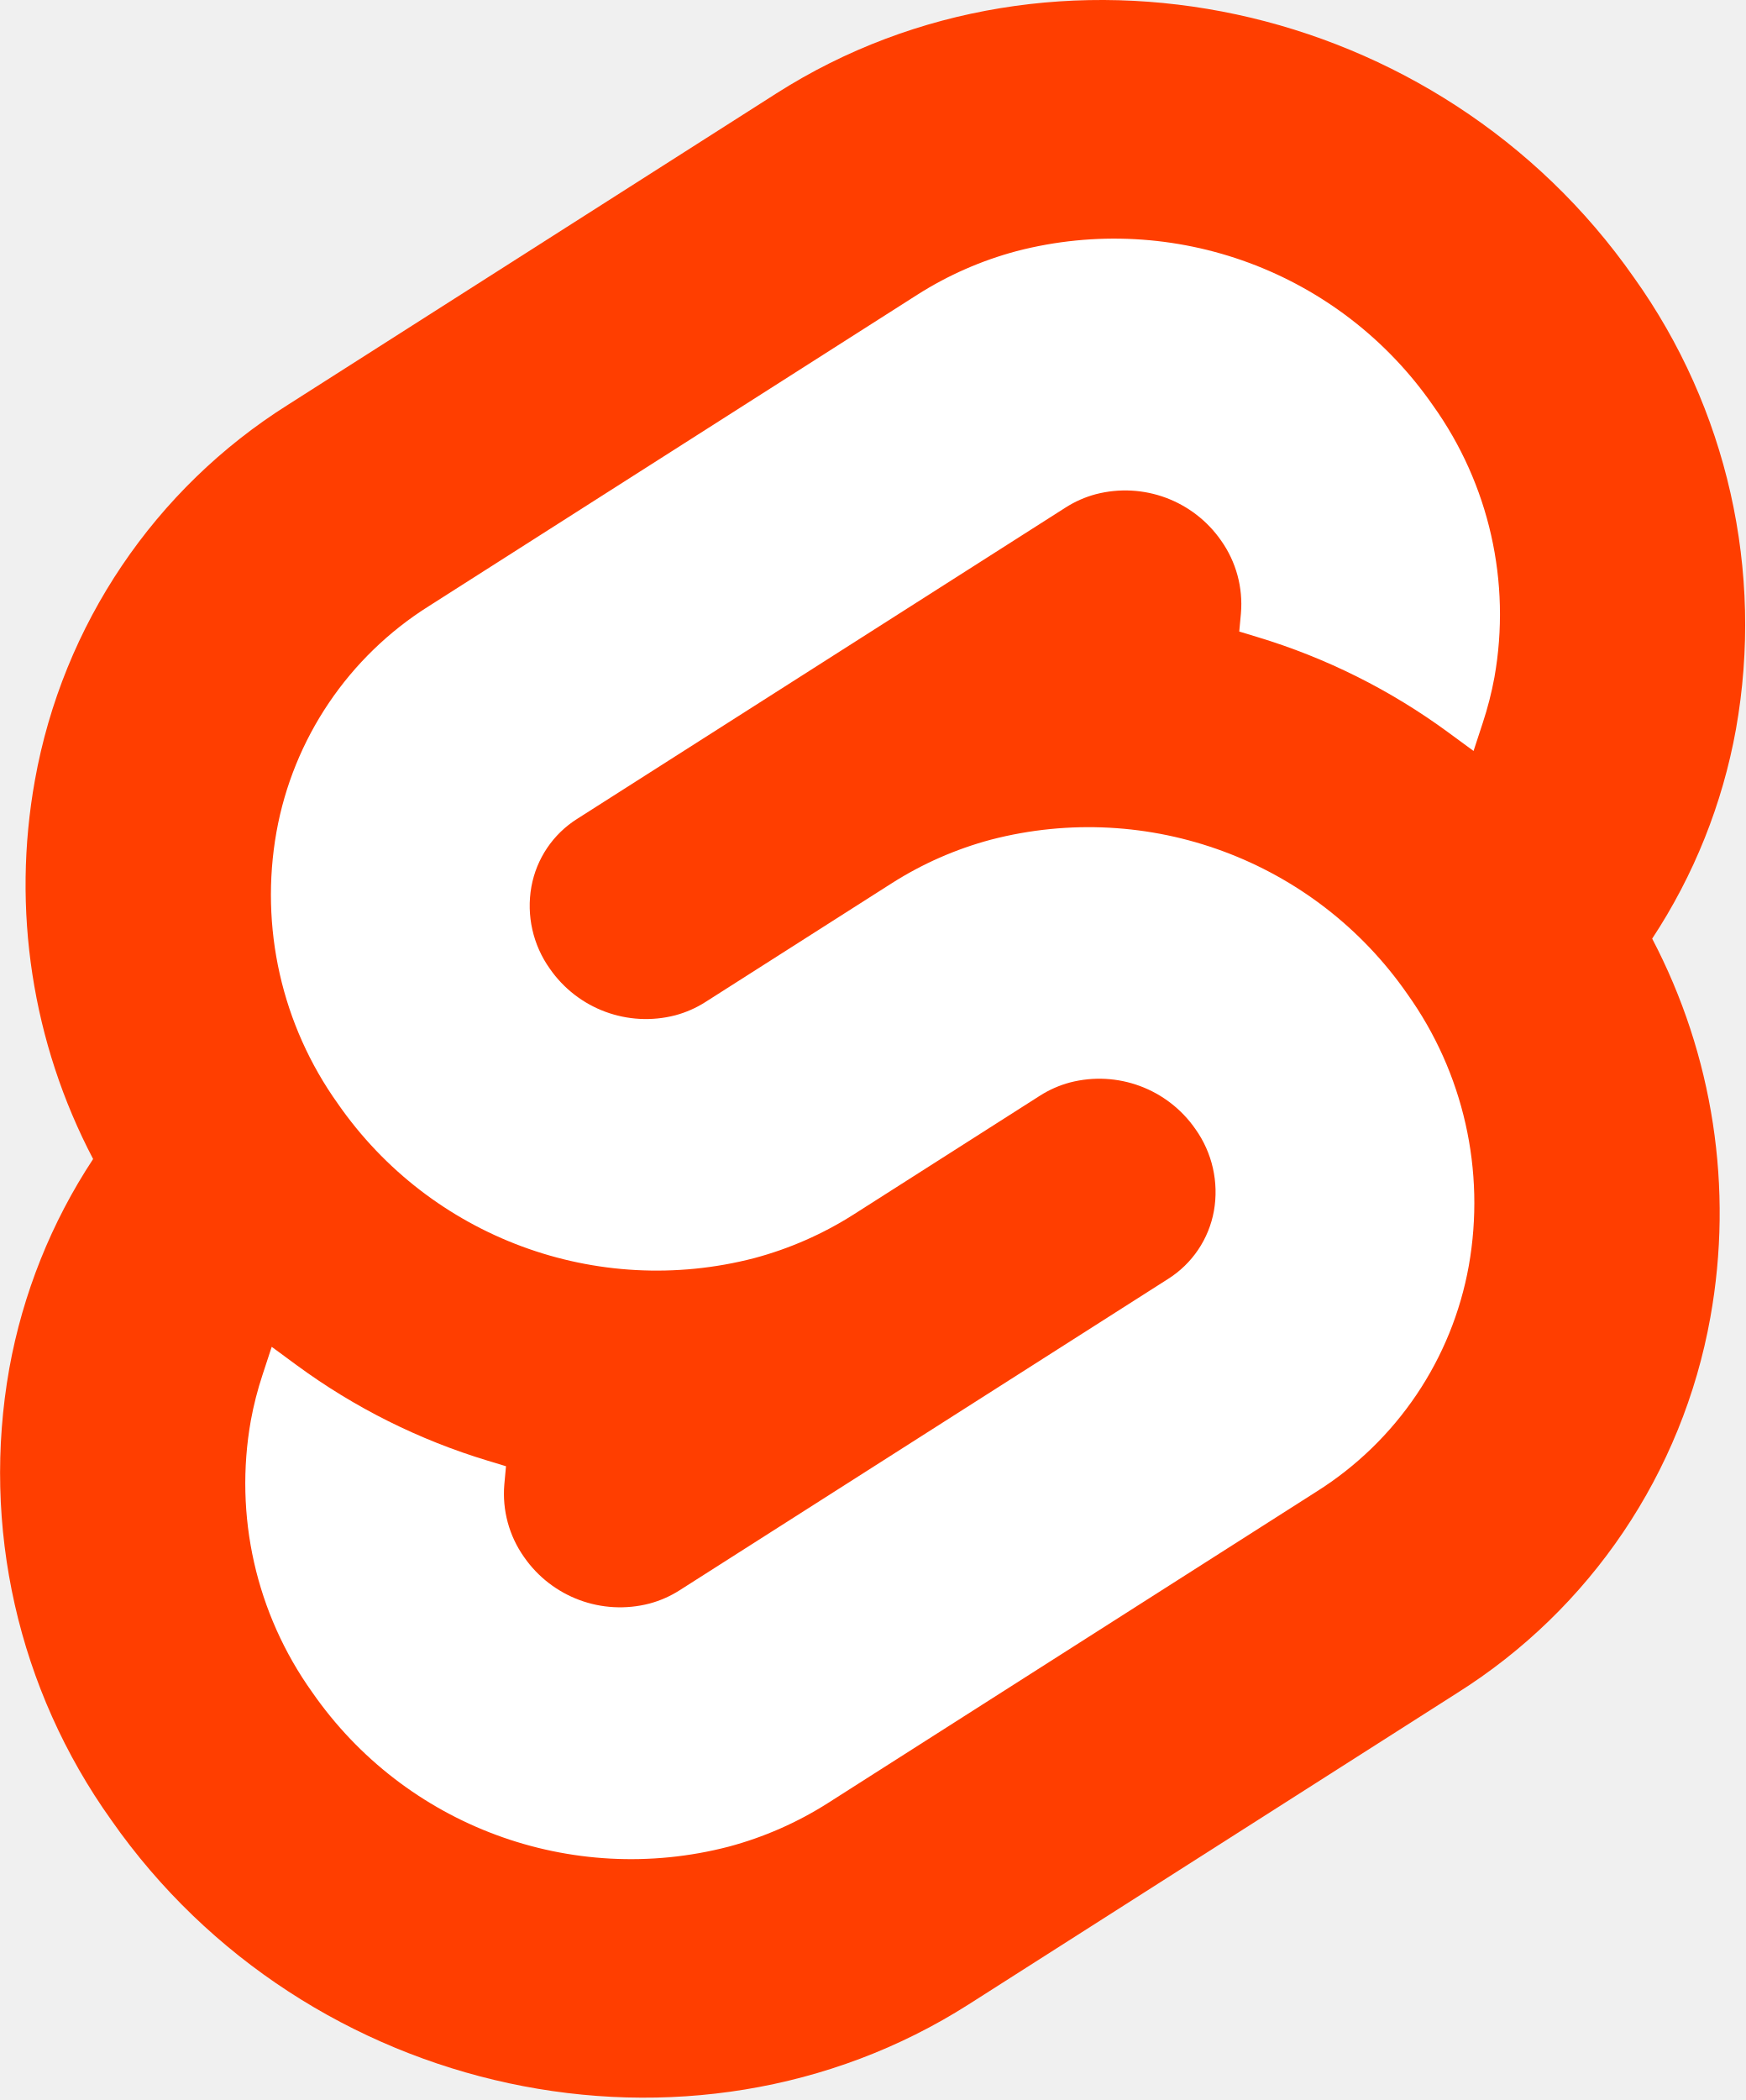
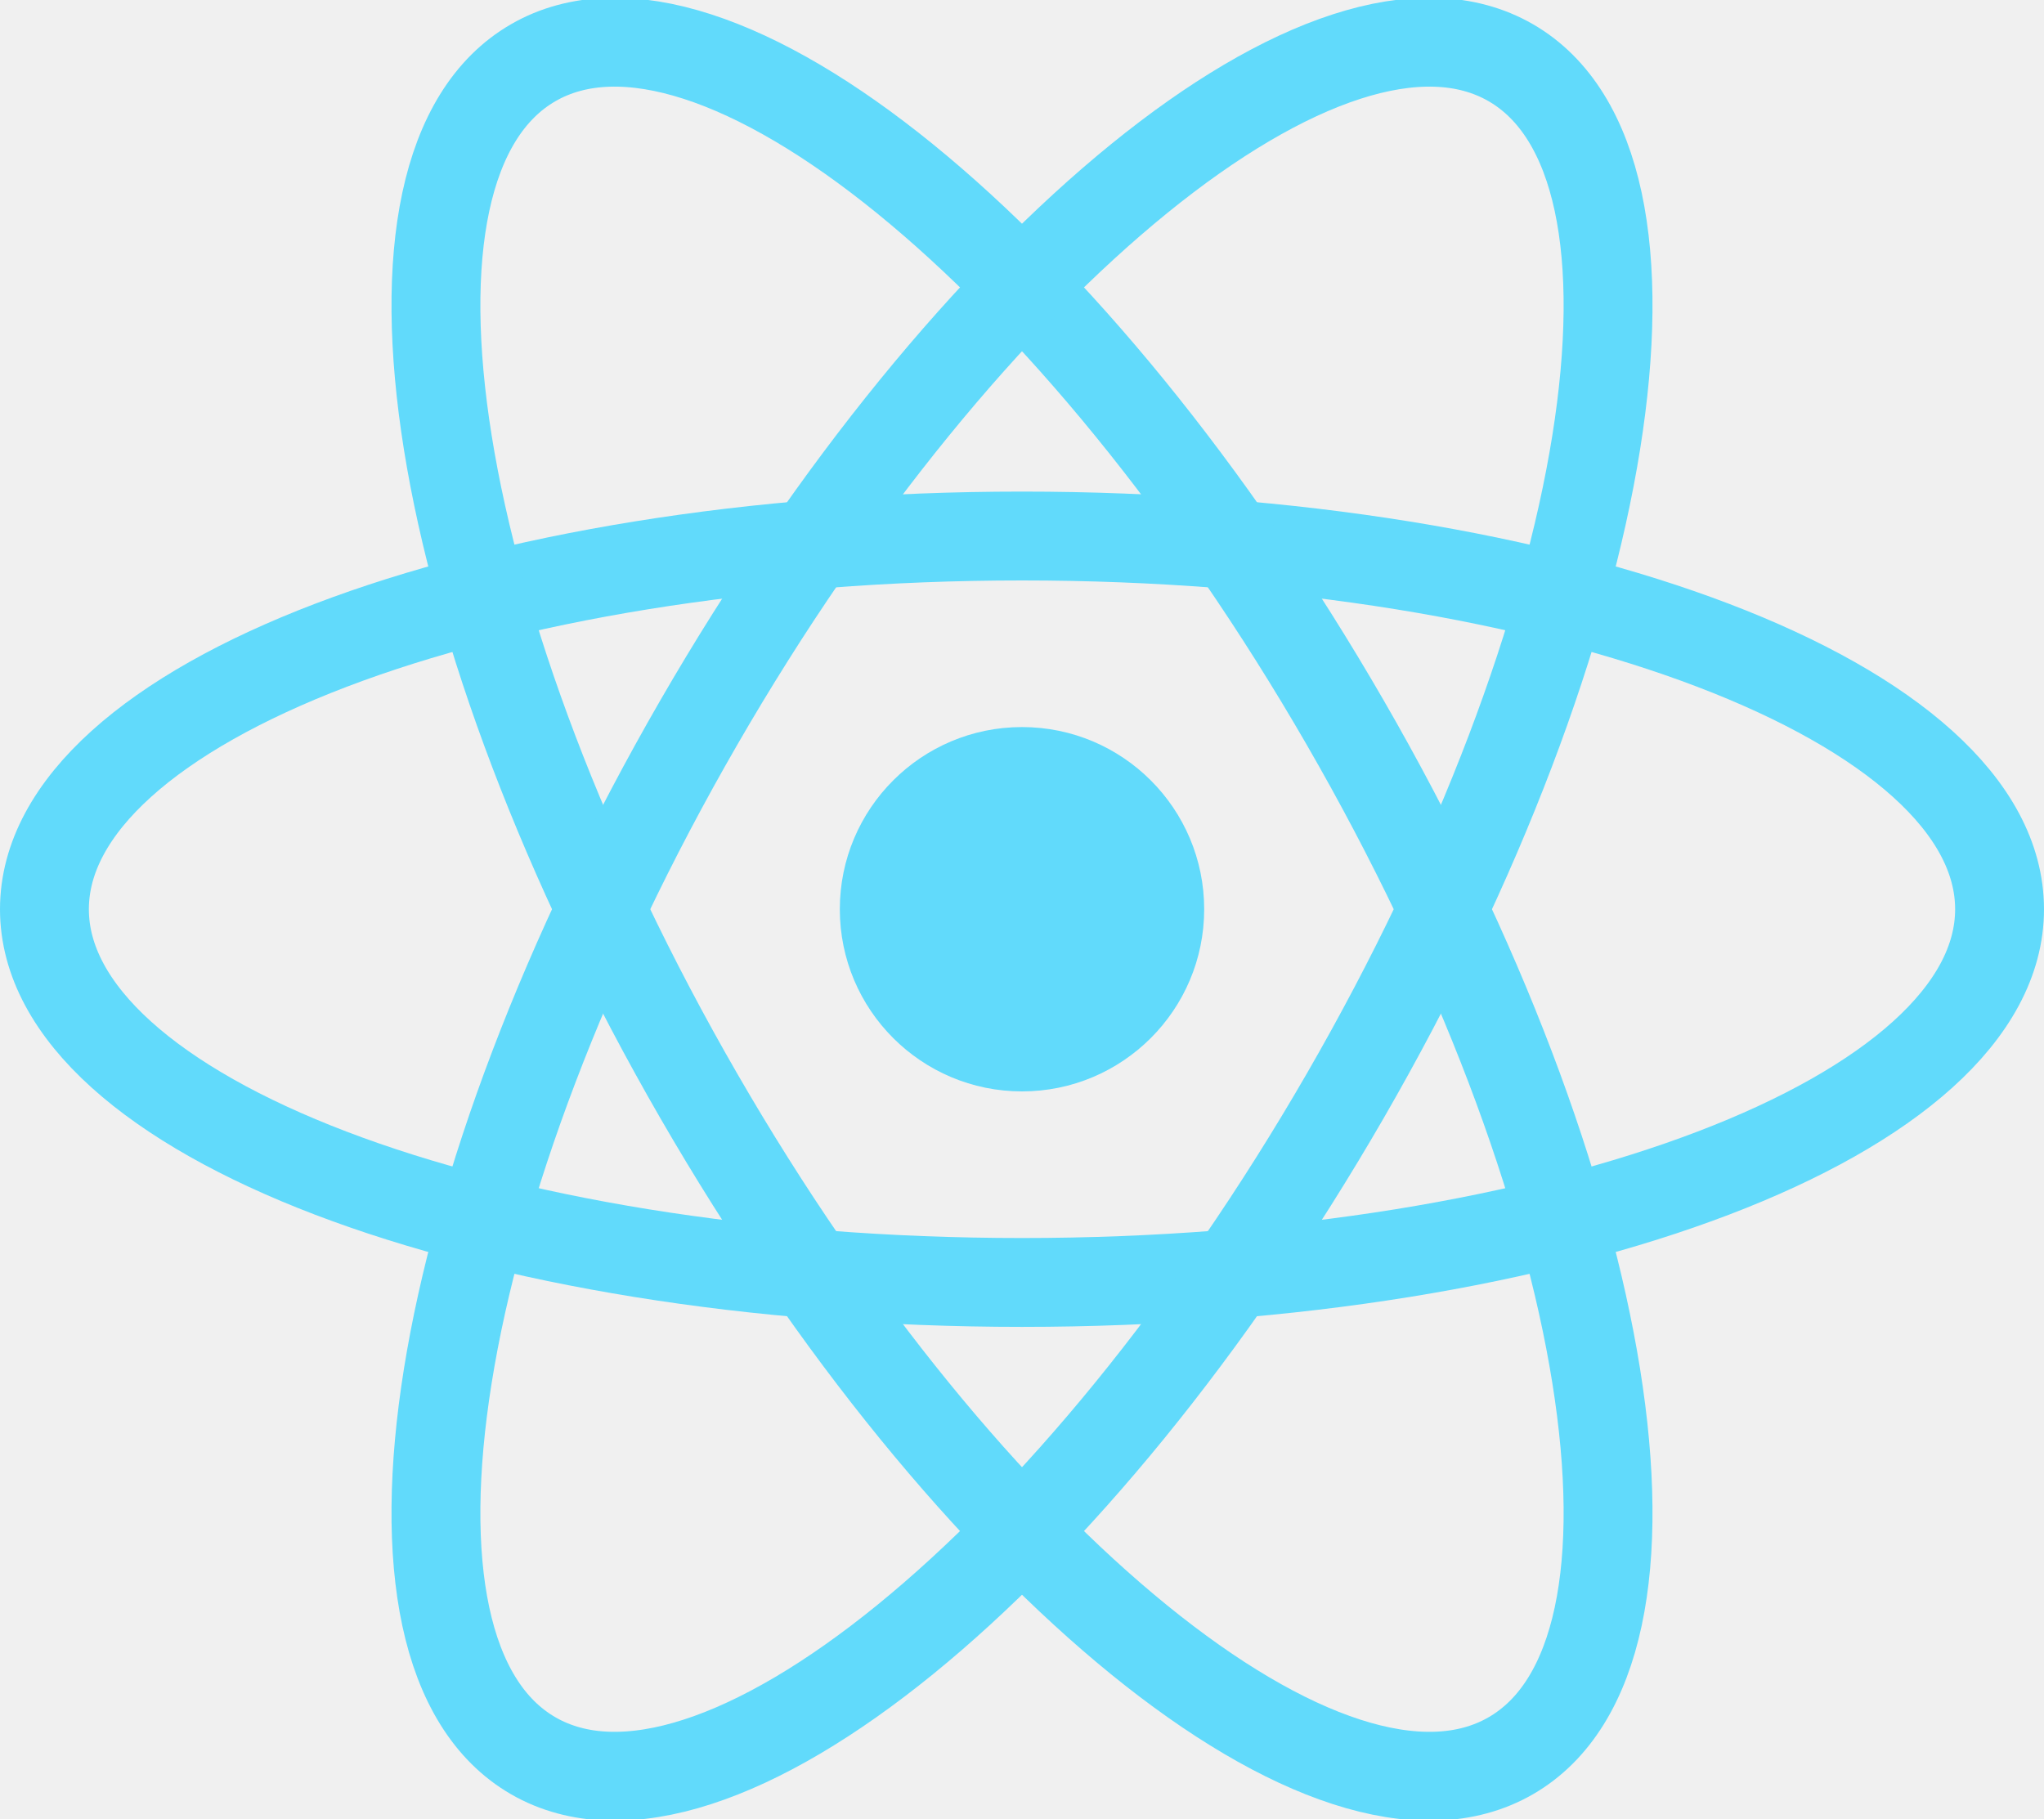
- <svg xmlns="http://www.w3.org/2000/svg" aria-hidden="true" role="img" class="iconify iconify--logos" width="26.6" height="32" preserveAspectRatio="xMidYMid meet" viewBox="0 0 256 308">
-   <path fill="#FF3E00" d="M239.682 40.707C211.113-.182 154.69-12.301 113.895 13.69L42.247 59.356a82.198 82.198 0 0 0-37.135 55.056a86.566 86.566 0 0 0 8.536 55.576a82.425 82.425 0 0 0-12.296 30.719a87.596 87.596 0 0 0 14.964 66.244c28.574 40.893 84.997 53.007 125.787 27.016l71.648-45.664a82.182 82.182 0 0 0 37.135-55.057a86.601 86.601 0 0 0-8.53-55.577a82.409 82.409 0 0 0 12.29-30.718a87.573 87.573 0 0 0-14.963-66.244" />
-   <path fill="#FFF" d="M106.889 270.841c-23.102 6.007-47.497-3.036-61.103-22.648a52.685 52.685 0 0 1-9.003-39.85a49.978 49.978 0 0 1 1.713-6.693l1.35-4.115l3.671 2.697a92.447 92.447 0 0 0 28.036 14.007l2.663.808l-.245 2.659a16.067 16.067 0 0 0 2.89 10.656a17.143 17.143 0 0 0 18.397 6.828a15.786 15.786 0 0 0 4.403-1.935l71.67-45.672a14.922 14.922 0 0 0 6.734-9.977a15.923 15.923 0 0 0-2.713-12.011a17.156 17.156 0 0 0-18.404-6.832a15.78 15.78 0 0 0-4.396 1.933l-27.35 17.434a52.298 52.298 0 0 1-14.553 6.391c-23.101 6.007-47.497-3.036-61.101-22.649a52.681 52.681 0 0 1-9.004-39.849a49.428 49.428 0 0 1 22.34-33.114l71.664-45.677a52.218 52.218 0 0 1 14.563-6.398c23.101-6.007 47.497 3.036 61.101 22.648a52.685 52.685 0 0 1 9.004 39.85a50.559 50.559 0 0 1-1.713 6.692l-1.35 4.116l-3.67-2.693a92.373 92.373 0 0 0-28.037-14.013l-2.664-.809l.246-2.658a16.099 16.099 0 0 0-2.89-10.656a17.143 17.143 0 0 0-18.398-6.828a15.786 15.786 0 0 0-4.402 1.935l-71.67 45.674a14.898 14.898 0 0 0-6.73 9.975a15.9 15.9 0 0 0 2.709 12.012a17.156 17.156 0 0 0 18.404 6.832a15.841 15.841 0 0 0 4.402-1.935l27.345-17.427a52.147 52.147 0 0 1 14.552-6.397c23.101-6.006 47.497 3.037 61.102 22.65a52.681 52.681 0 0 1 9.003 39.848a49.453 49.453 0 0 1-22.34 33.12l-71.664 45.673a52.218 52.218 0 0 1-14.563 6.398" />
+ <svg xmlns="http://www.w3.org/2000/svg" viewBox="-11.5 -10.232 23 20.463">
+   <circle cx="0" cy="0" r="2.05" fill="#61dafb" />
+   <g stroke="#61dafb" stroke-width="1" fill="none">
+     <ellipse rx="11" ry="4.2" />
+     <ellipse rx="11" ry="4.2" transform="rotate(60)" />
+     <ellipse rx="11" ry="4.2" transform="rotate(120)" />
+   </g>
</svg>
